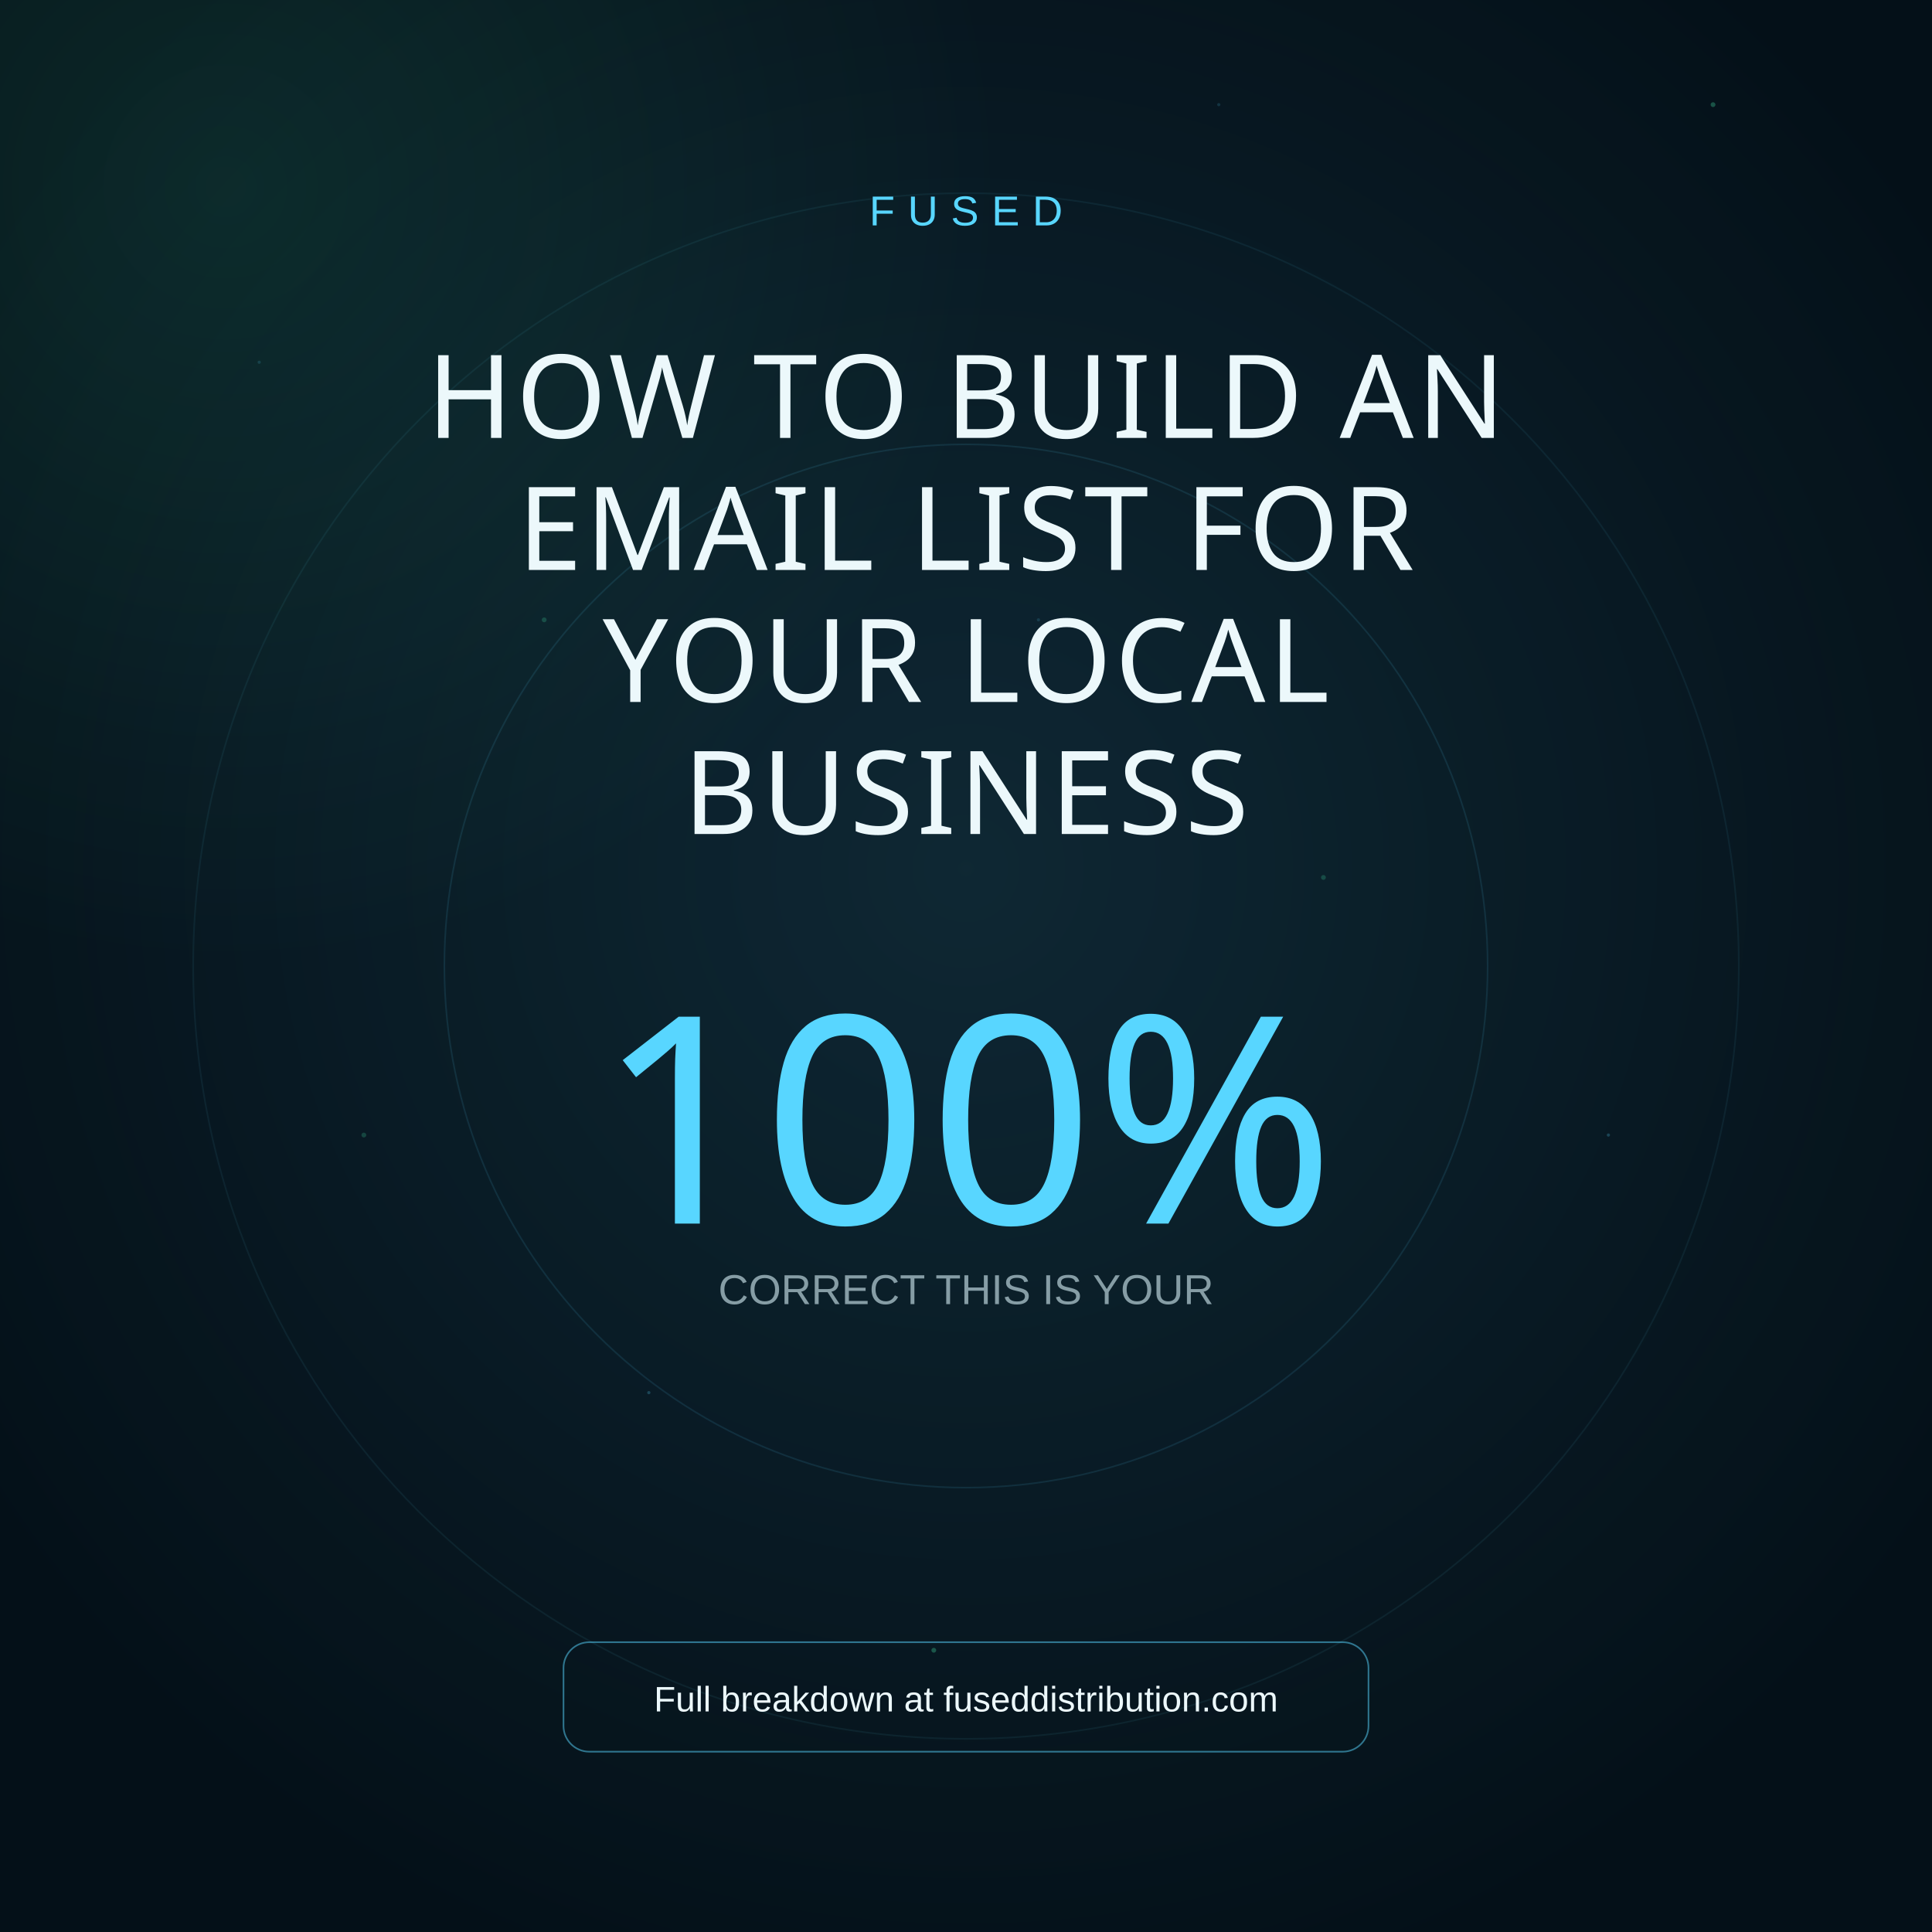
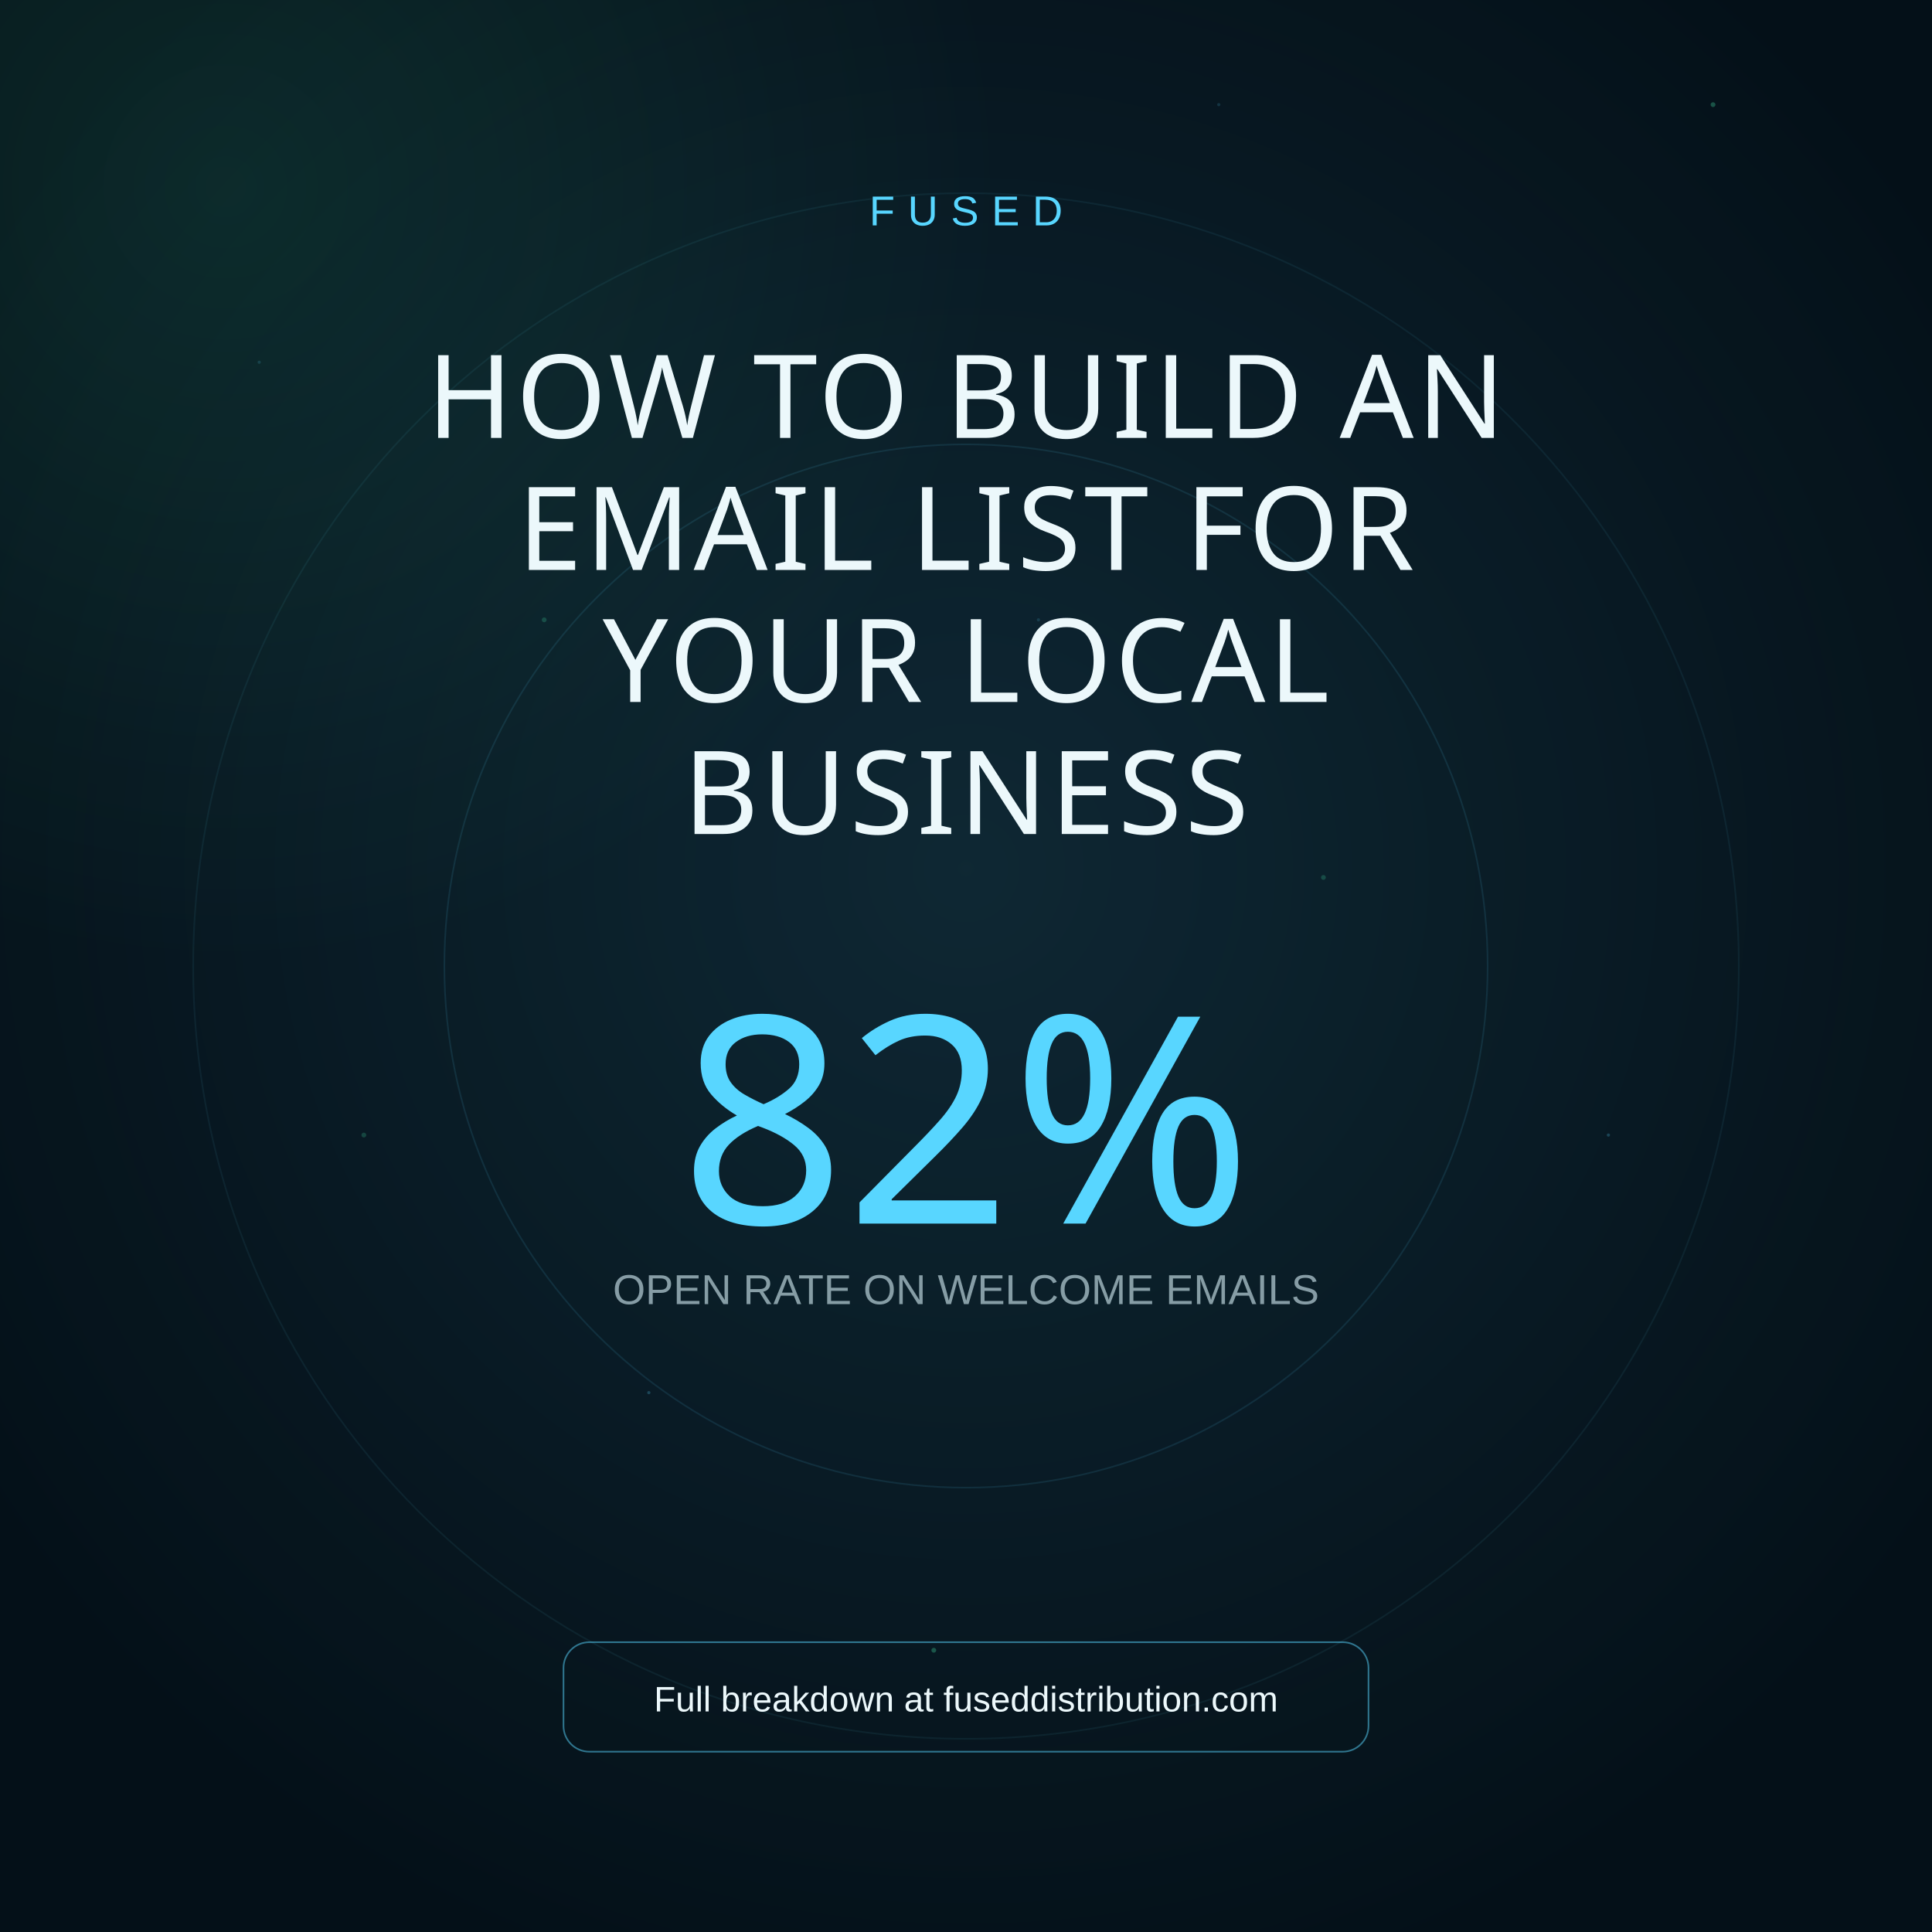
<svg xmlns="http://www.w3.org/2000/svg" width="1200" height="1200" viewBox="0 0 1200 1200">
  <rect width="1200" height="1200" fill="#041018" />
  <radialGradient id="g1" cx="50%" cy="45%" r="60%">
    <stop offset="0%" stop-color="#58d6ff" stop-opacity="0.12" />
    <stop offset="100%" stop-color="#58d6ff" stop-opacity="0" />
  </radialGradient>
  <radialGradient id="g2" cx="12%" cy="10%" r="40%">
    <stop offset="0%" stop-color="#4dffb8" stop-opacity="0.10" />
    <stop offset="100%" stop-color="#4dffb8" stop-opacity="0" />
  </radialGradient>
  <rect width="1200" height="1200" fill="url(#g1)" />
  <rect width="1200" height="1200" fill="url(#g2)" />
  <circle cx="600" cy="600" r="480" fill="none" stroke="#58d6ff" stroke-opacity="0.07" />
  <circle cx="600" cy="600" r="324" fill="none" stroke="#58d6ff" stroke-opacity="0.11" />
  <circle cx="757" cy="65" r="1" fill="#58d6ff" opacity="0.15" />
  <circle cx="338" cy="385" r="1.5" fill="#4dffb8" opacity="0.19" />
  <circle cx="999" cy="705" r="1" fill="#58d6ff" opacity="0.23" />
  <circle cx="580" cy="1025" r="1.5" fill="#4dffb8" opacity="0.27" />
  <circle cx="161" cy="225" r="1" fill="#58d6ff" opacity="0.15" />
  <circle cx="822" cy="545" r="1.5" fill="#4dffb8" opacity="0.19" />
  <circle cx="403" cy="865" r="1" fill="#58d6ff" opacity="0.23" />
  <circle cx="1064" cy="65" r="1.5" fill="#4dffb8" opacity="0.27" />
  <circle cx="645" cy="385" r="1" fill="#58d6ff" opacity="0.15" />
  <circle cx="226" cy="705" r="1.5" fill="#4dffb8" opacity="0.19" />
  <text x="600" y="140" font-family="Arial, sans-serif" font-size="26" fill="#58d6ff" text-anchor="middle" letter-spacing="8">FUSED</text>
  <text x="600" y="272" font-family="Impact, sans-serif" font-size="72" fill="#ecf8fb" text-anchor="middle" letter-spacing="2">HOW TO BUILD AN</text>
  <text x="600" y="354" font-family="Impact, sans-serif" font-size="72" fill="#ecf8fb" text-anchor="middle" letter-spacing="2">EMAIL LIST FOR</text>
  <text x="600" y="436" font-family="Impact, sans-serif" font-size="72" fill="#ecf8fb" text-anchor="middle" letter-spacing="2">YOUR LOCAL</text>
  <text x="600" y="518" font-family="Impact, sans-serif" font-size="72" fill="#ecf8fb" text-anchor="middle" letter-spacing="2">BUSINESS</text>
-   <text x="600" y="760" font-family="Impact, sans-serif" font-size="180" fill="#58d6ff" text-anchor="middle">100%</text>
-   <text x="600" y="810" font-family="Arial, sans-serif" font-size="26" fill="rgba(175,198,207,0.75)" text-anchor="middle">CORRECT THIS IS YOUR</text>
+   <text x="600" y="760" font-family="Impact, sans-serif" font-size="180" fill="#58d6ff" text-anchor="middle">82%</text>
+   <text x="600" y="810" font-family="Arial, sans-serif" font-size="26" fill="rgba(175,198,207,0.75)" text-anchor="middle">OPEN RATE ON WELCOME EMAILS</text>
  <rect x="350" y="1020" width="500" height="68" rx="16" fill="none" stroke="#58d6ff" stroke-opacity="0.5" />
  <text x="600" y="1063" font-family="Arial, sans-serif" font-size="22" fill="#ecf8fb" text-anchor="middle">Full breakdown at fuseddistribution.com</text>
</svg>
